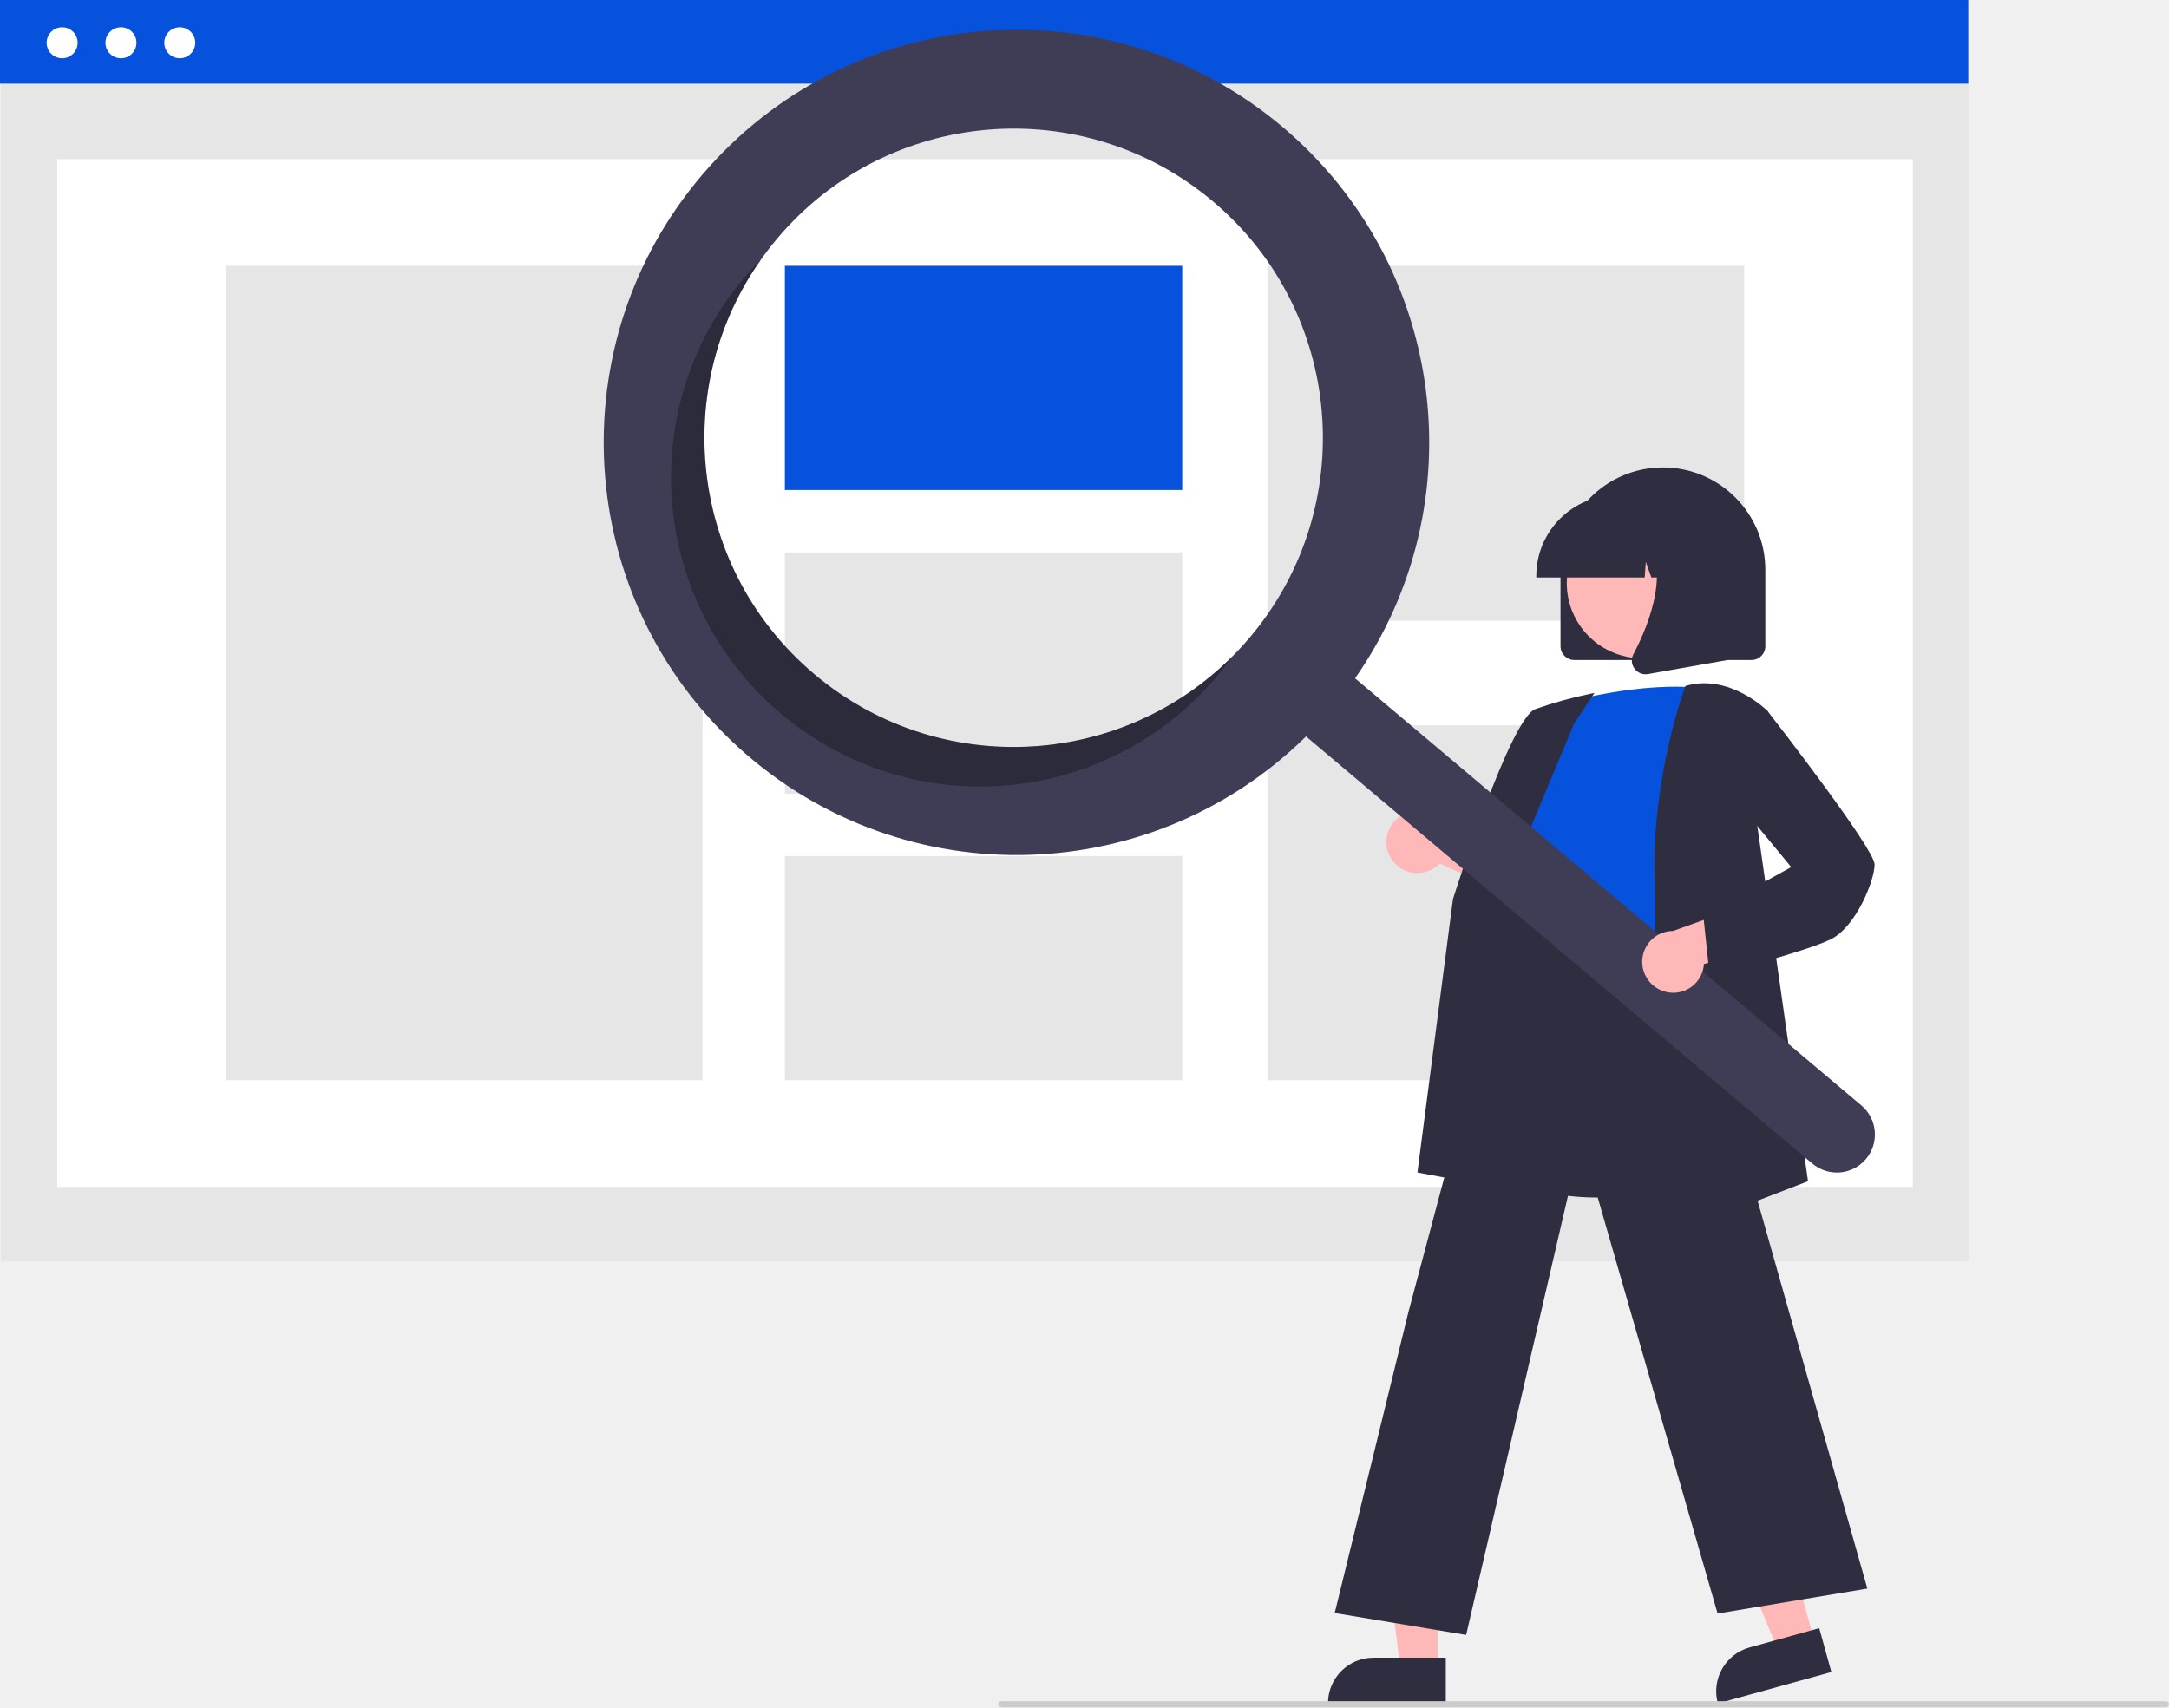
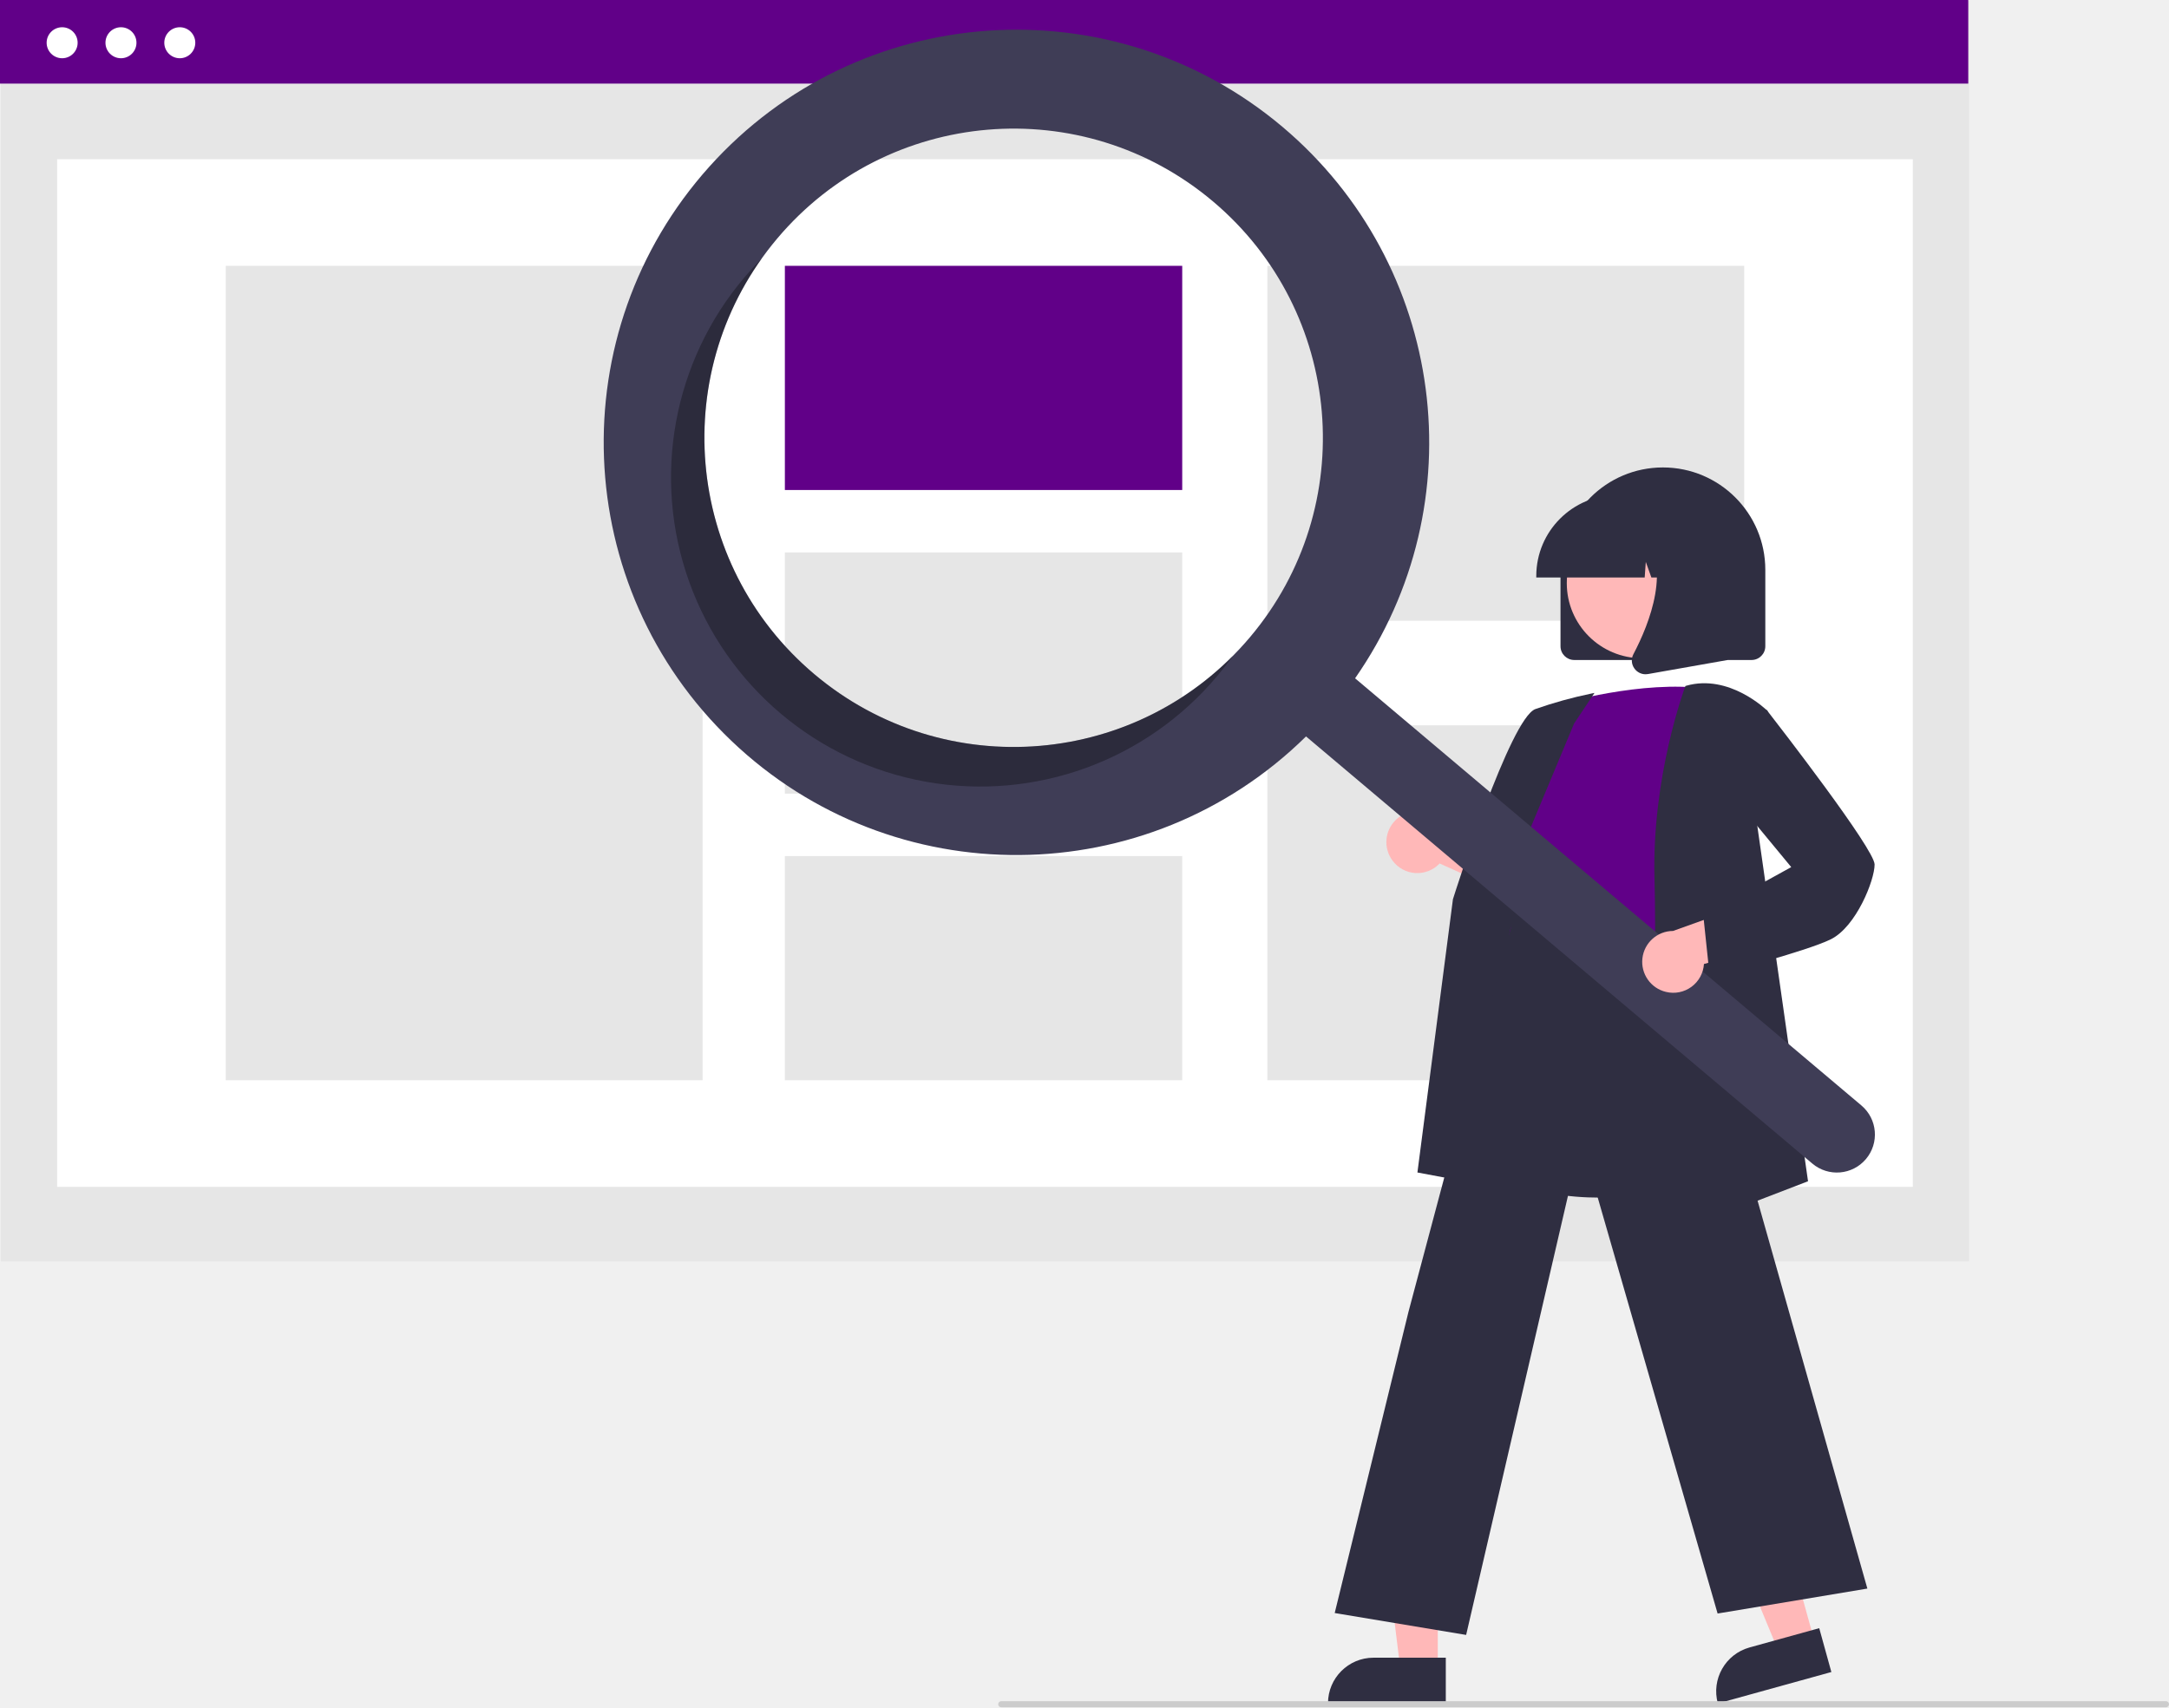
<svg xmlns="http://www.w3.org/2000/svg" data-name="Layer 1" viewBox="0 0 709.533 558.594">
  <rect x="0.275" y="0.365" width="643.862" height="412.358" fill="#e6e6e6" />
  <rect x="18.686" y="52.085" width="607.039" height="336.243" fill="#fff" />
-   <rect width="643.862" height="27.354" fill="#0652dd" />
+   <rect width="643.862" height="27.354" fill="#610088" />
  <circle cx="20.327" cy="13.985" r="5.07" fill="#fff" />
  <circle cx="39.571" cy="13.985" r="5.07" fill="#fff" />
  <circle cx="58.814" cy="13.985" r="5.07" fill="#fff" />
  <rect x="73.844" y="86.973" width="155.981" height="266.467" fill="#e6e6e6" />
-   <rect x="256.75" y="86.973" width="129.984" height="73.348" fill="#0652dd" />
+   <rect x="256.75" y="86.973" width="129.984" height="73.348" fill="#610088" />
  <rect x="256.75" y="180.747" width="129.984" height="78.919" fill="#e6e6e6" />
  <rect x="256.75" y="280.092" width="129.984" height="73.348" fill="#e6e6e6" />
  <rect x="414.587" y="86.973" width="155.981" height="116.125" fill="#e6e6e6" />
  <rect x="414.587" y="237.315" width="155.981" height="116.125" fill="#e6e6e6" />
  <path d="M755.712,382.143v-25a33.5,33.5,0,1,1,67,0v25a4.505,4.505,0,0,1-4.5,4.5h-58A4.505,4.505,0,0,1,755.712,382.143Z" transform="translate(-245.2337 -170.7031)" fill="#2f2e41" />
  <polygon points="593.514 536.786 581.698 540.056 563.462 496.038 580.901 491.212 593.514 536.786" fill="#ffb8b8" />
  <path d="M819.385,708.282h23.644a0,0,0,0,1,0,0v14.887a0,0,0,0,1,0,0H804.498a0,0,0,0,1,0,0v0A14.887,14.887,0,0,1,819.385,708.282Z" transform="translate(-406.293 74.94457) rotate(-15.46951)" fill="#2f2e41" />
  <polygon points="470.328 545.875 458.068 545.875 452.235 498.587 470.33 498.587 470.328 545.875" fill="#ffb8b8" />
  <path d="M449.311,542.372h23.644a0,0,0,0,1,0,0v14.887a0,0,0,0,1,0,0H434.424a0,0,0,0,1,0,0v0A14.887,14.887,0,0,1,449.311,542.372Z" fill="#2f2e41" />
  <path d="M700.778,452.301a10.056,10.056,0,0,0,15.392.917l32.59,14.658L745.796,449.545l-30.494-11.109a10.11,10.11,0,0,0-14.524,13.865Z" transform="translate(-245.2337 -170.7031)" fill="#ffb8b8" />
  <path d="M768.492,562.539c-10.239,0-20.839-1.525-29.749-6.062a38.416,38.416,0,0,1-19.709-23.565c-4.642-14.699,1.211-29.14,6.871-43.105,3.508-8.654,6.821-16.827,7.68-24.884l.3-2.86c1.339-12.848,2.495-23.943,8.897-28.105,3.318-2.157,7.78-2.28,13.641-.377l55.045,17.881-2.024,104.49-.334.112C808.823,556.161,789.418,562.539,768.492,562.539Z" transform="translate(-245.2337 -170.7031)" fill="#2f2e41" />
-   <path d="M755.462,401.051s27-8,48-5c0,0-12,66-8,88s-69.5,8.5-54.5-12.5l5-25s-10-10-1-22Z" transform="translate(-245.2337 -170.7031)" fill="#0652dd" />
+   <path d="M755.462,401.051s27-8,48-5c0,0-12,66-8,88s-69.5,8.5-54.5-12.5l5-25s-10-10-1-22Z" transform="translate(-245.2337 -170.7031)" fill="#610088" />
  <path d="M742.182,560.558l-33.276-6.239,11.618-89.407c.781-2.496,18.778-59.143,26.952-62.208a139.517,139.517,0,0,1,18.166-5.047l1.184-.237-6.672,10.009-26.564,63.654Z" transform="translate(-245.2337 -170.7031)" fill="#2f2e41" />
  <path d="M724.843,705.622l-42.995-7.166,24.128-98.524,35.903-134.737.354,2.393c.028.178,3.382,17.78,53.151,9.97l.438-.068.121.426,60.152,212.538-48.99,8.165L762.422,543.551Z" transform="translate(-245.2337 -170.7031)" fill="#2f2e41" />
  <path d="M784.436,577.29l.027-.756c.03-.84,2.988-84.373,2-117.967-.991-33.709,9.922-62.901,10.032-63.192l.089-.234.241-.069c14.12-4.034,26.369,8.005,26.491,8.127l.172.172-4.021,33.176,17.216,120.642Z" transform="translate(-245.2337 -170.7031)" fill="#2f2e41" />
  <circle cx="537.095" cy="190.797" r="24.561" fill="#ffb8b8" />
  <path d="M747.787,359.143a26.53,26.53,0,0,1,26.5-26.5h5a26.53,26.53,0,0,1,26.5,26.5v.5H795.22l-3.604-10.092-.721,10.092h-5.461l-1.818-5.092-.364,5.092H747.787Z" transform="translate(-245.2337 -170.7031)" fill="#2f2e41" />
  <path d="M779.911,389.454a4.433,4.433,0,0,1-.352-4.707c5.299-10.078,12.717-28.7,2.87-40.185l-.708-.825h28.587V386.658l-25.969,4.582a4.596,4.596,0,0,1-.796.07A4.482,4.482,0,0,1,779.911,389.454Z" transform="translate(-245.2337 -170.7031)" fill="#2f2e41" />
  <path d="M664.814,212.249a135.02,135.02,0,1,0,7.655,199.403L838.087,551.4a12.442,12.442,0,0,0,16.066-19.003l-.018-.015L688.516,392.634A135.027,135.027,0,0,0,664.814,212.249ZM654.137,379.177a101.158,101.158,0,1,1-12.077-142.548l0,0A101.158,101.158,0,0,1,654.137,379.177Z" transform="translate(-245.2337 -170.7031)" fill="#3f3d56" />
  <path d="M511.589,391.254a101.163,101.163,0,0,1-17.166-135.989q-2.901,2.922-5.609,6.12A101.158,101.158,0,1,0,643.438,391.856q2.702-3.202,5.089-6.559A101.163,101.163,0,0,1,511.589,391.254Z" transform="translate(-245.2337 -170.7031)" opacity="0.3" style="isolation: isolate" />
  <path d="M790.214,495.239a10.056,10.056,0,0,0,12.424-9.133l34.433-9.557L823.074,464.346l-30.552,10.947A10.11,10.11,0,0,0,790.214,495.239Z" transform="translate(-245.2337 -170.7031)" fill="#ffb8b8" />
  <path d="M804.526,490.18,802.43,470.274l28.762-15.869-18.752-22.7L815.5,406.205l7.62-3.266.237.305c3.593,4.62,35.105,45.281,35.105,50.307,0,5.163-6.029,20.323-14.276,24.447-7.956,3.978-37.831,11.709-39.099,12.037Z" transform="translate(-245.2337 -170.7031)" fill="#2f2e41" />
  <path d="M953.766,729.297h-381a1,1,0,1,1,0-2h381a1,1,0,0,1,0,2Z" transform="translate(-245.2337 -170.7031)" fill="#ccc" />
</svg>
